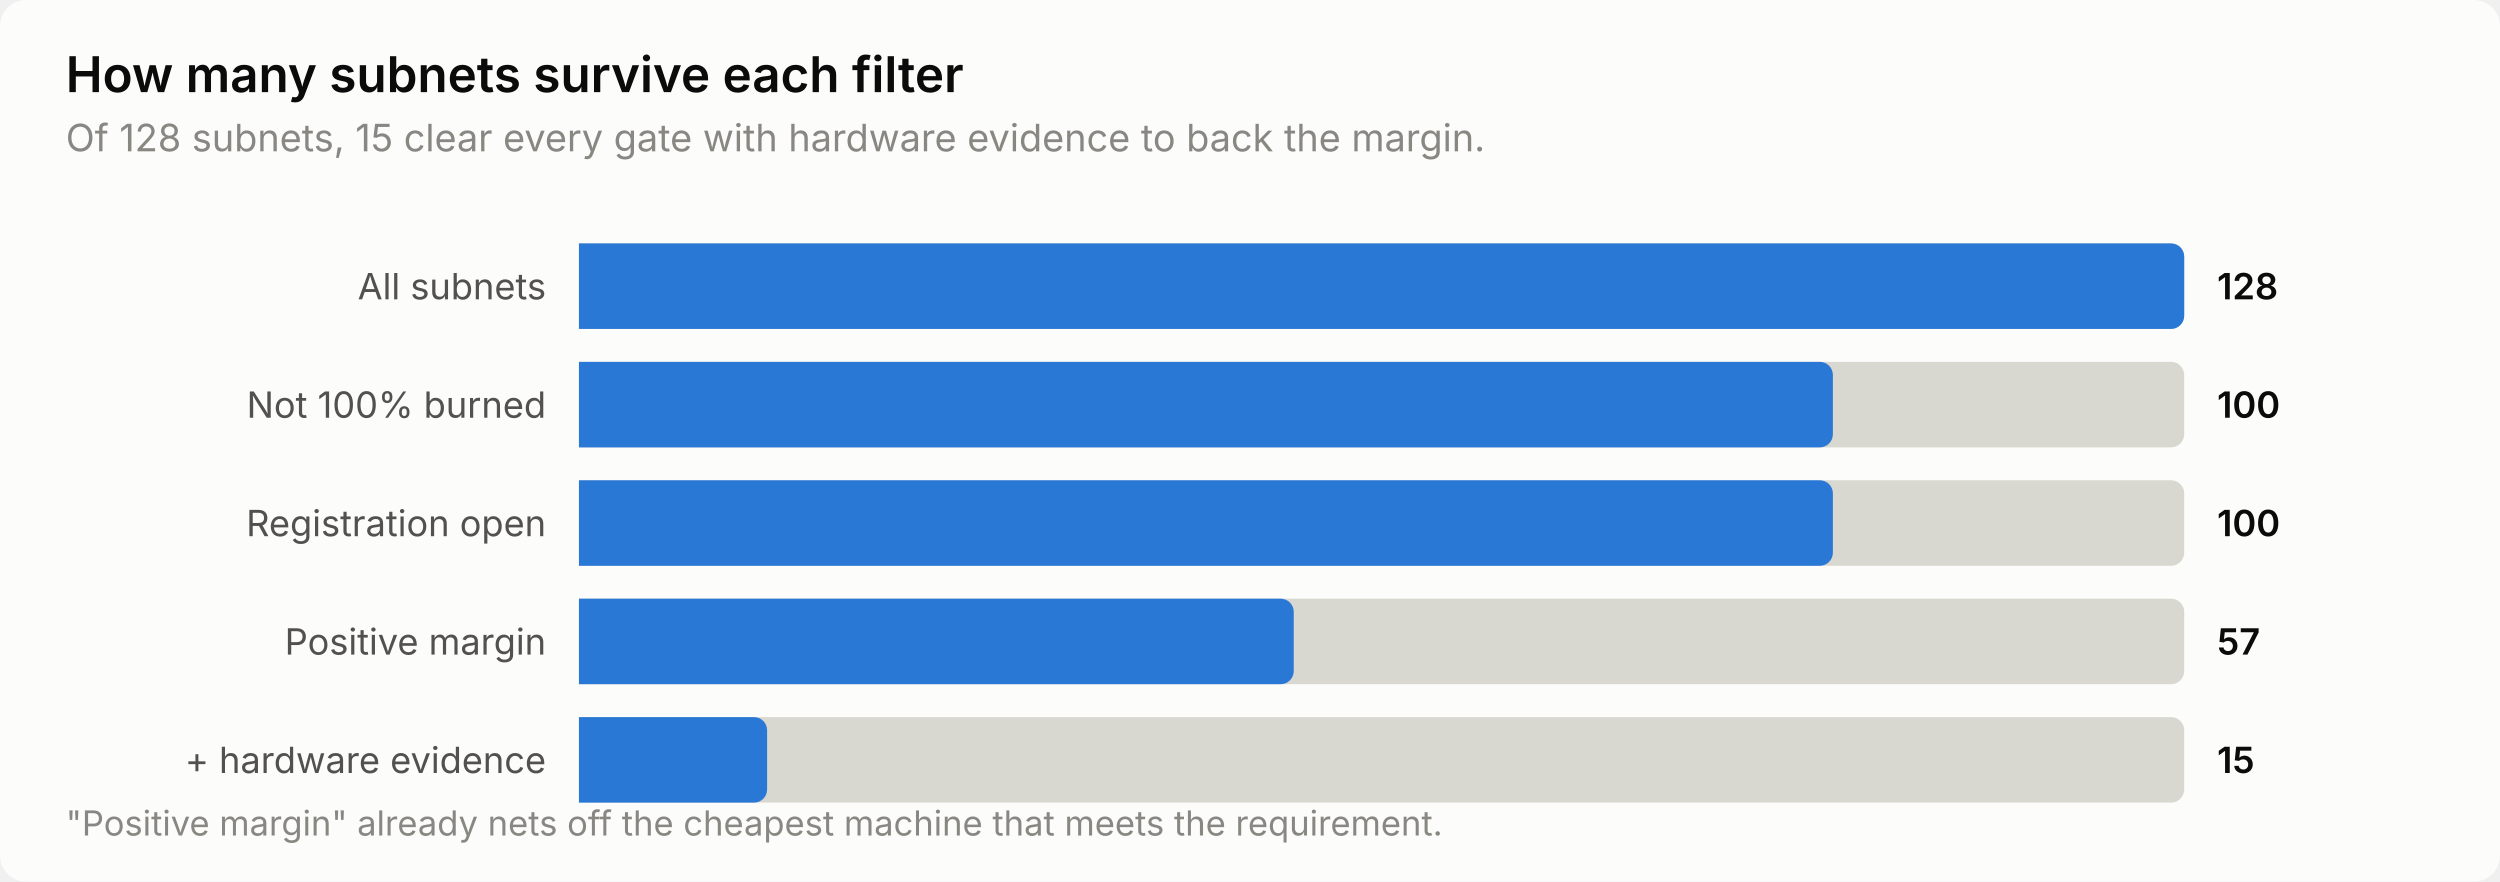
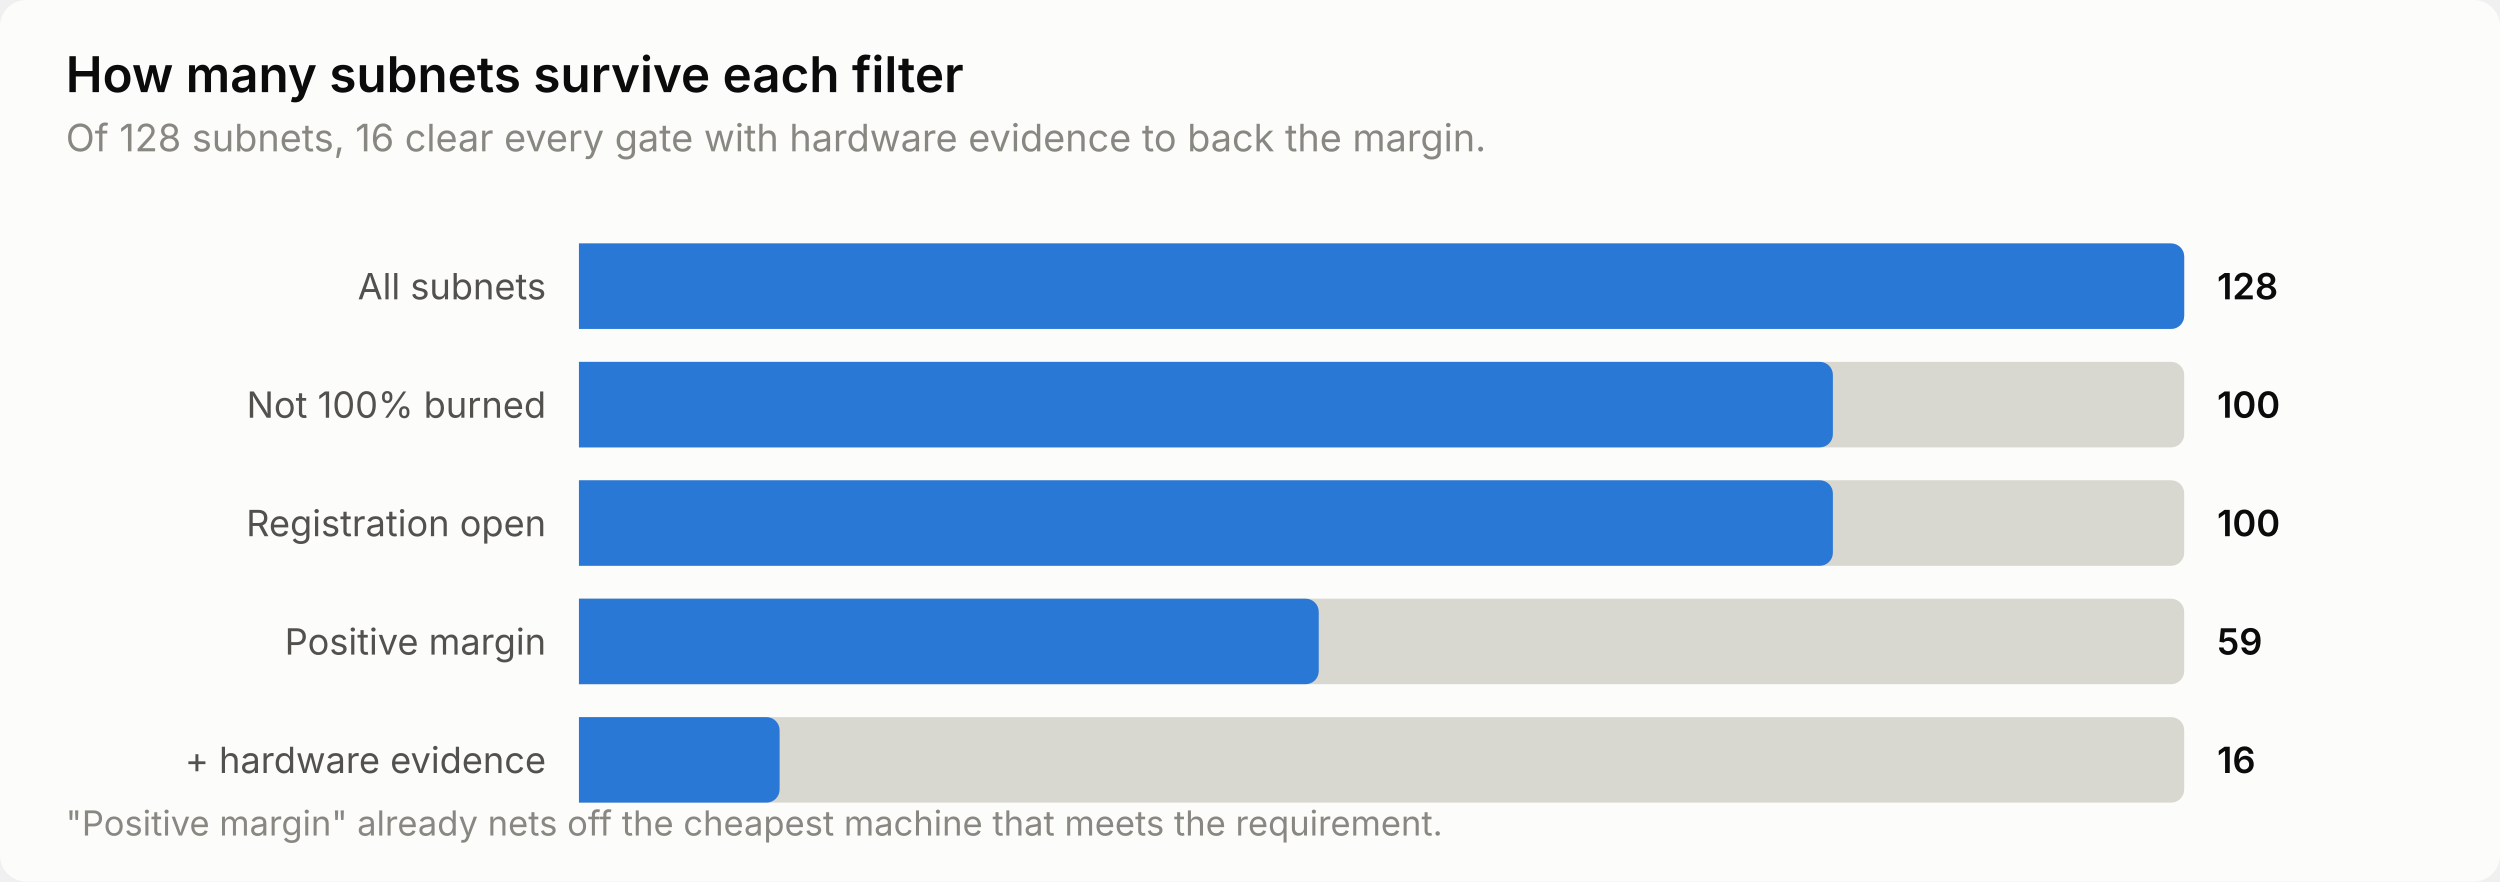
<svg xmlns="http://www.w3.org/2000/svg" width="760" height="268" viewBox="0 0 760 268" role="img" aria-label="How many subnets survive each filter">
  <style>
    text { font-family: system-ui, -apple-system, 'Segoe UI', sans-serif; }
    .t-title { font-size: 15px; font-weight: 600; }
    .t-sub { font-size: 11.5px; }
    .t-lab { font-size: 11px; }
    .t-val { font-size: 11px; font-weight: 600; font-variant-numeric: tabular-nums; }
    .t-tick { font-size: 10.5px; font-variant-numeric: tabular-nums; }

    .surface { fill: #fcfcfb; }
    .ink { fill: #0b0b0b; }
    .ink2 { fill: #52514e; }
    .muted { fill: #898781; }
    .grid { stroke: #e1e0d9; }
    .axis { stroke: #c3c2b7; }
    .accent { fill: #2a78d6; }
    .critical { fill: #d03b3b; }
    .deemph { fill: #d8d7d0; }

    @media (prefers-color-scheme: dark) {
      .surface { fill: #1a1a19; }
      .ink { fill: #ffffff; }
      .ink2 { fill: #c3c2b7; }
      .muted { fill: #898781; }
      .grid { stroke: #2c2c2a; }
      .axis { stroke: #383835; }
      .accent { fill: #3987e5; }
      .deemph { fill: #3a3a37; }
    }
</style>
  <rect class="surface" width="760" height="268" rx="8" />
  <text class="ink t-title" x="20" y="28">How many subnets survive each filter</text>
-   <text class="muted t-sub" x="20" y="46">Of 128 subnets, 15 clear every gate with hardware evidence to back the margin.</text>
+   <text class="muted t-sub" x="20" y="46">Of 128 subnets, 16 clear every gate with hardware evidence to back the margin.</text>
  <text class="ink2 t-lab" x="166" y="91" text-anchor="end">All subnets</text>
  <path class="deemph" d="M176.0,74.0 H660.0 a4.0,4.0 0 0 1 4.0,4.0 V96.0 a4.0,4.0 0 0 1 -4.0,4.0 H176.0 Z" />
  <path class="accent" d="M176.0,74.0 H660.0 a4.0,4.0 0 0 1 4.0,4.0 V96.0 a4.0,4.0 0 0 1 -4.0,4.0 H176.0 Z" />
  <text class="ink t-val" x="674" y="91">128</text>
  <text class="ink2 t-lab" x="166" y="127" text-anchor="end">Not 100% burned</text>
  <path class="deemph" d="M176.0,110.0 H660.0 a4.0,4.0 0 0 1 4.0,4.0 V132.0 a4.0,4.0 0 0 1 -4.0,4.0 H176.0 Z" />
  <path class="accent" d="M176.0,110.0 H553.2 a4.0,4.0 0 0 1 4.0,4.0 V132.0 a4.0,4.0 0 0 1 -4.0,4.0 H176.0 Z" />
  <text class="ink t-val" x="674" y="127">100</text>
  <text class="ink2 t-lab" x="166" y="163" text-anchor="end">Registration open</text>
  <path class="deemph" d="M176.0,146.0 H660.0 a4.0,4.0 0 0 1 4.0,4.0 V168.0 a4.0,4.0 0 0 1 -4.0,4.0 H176.0 Z" />
  <path class="accent" d="M176.0,146.0 H553.2 a4.0,4.0 0 0 1 4.0,4.0 V168.0 a4.0,4.0 0 0 1 -4.0,4.0 H176.0 Z" />
  <text class="ink t-val" x="674" y="163">100</text>
  <text class="ink2 t-lab" x="166" y="199" text-anchor="end">Positive margin</text>
  <path class="deemph" d="M176.0,182.0 H660.0 a4.0,4.0 0 0 1 4.0,4.0 V204.0 a4.0,4.0 0 0 1 -4.0,4.0 H176.0 Z" />
-   <path class="accent" d="M176.0,182.0 H389.3 a4.0,4.0 0 0 1 4.0,4.0 V204.0 a4.0,4.0 0 0 1 -4.0,4.0 H176.0 Z" />
-   <text class="ink t-val" x="674" y="199">57</text>
+   <path class="accent" d="M176.0,182.0 H396.9 a4.0,4.0 0 0 1 4.0,4.0 V204.0 a4.0,4.0 0 0 1 -4.0,4.0 H176.0 Z" />
+   <text class="ink t-val" x="674" y="199">59</text>
  <text class="ink2 t-lab" x="166" y="235" text-anchor="end">+ hardware evidence</text>
  <path class="deemph" d="M176.0,218.0 H660.0 a4.0,4.0 0 0 1 4.0,4.0 V240.0 a4.0,4.0 0 0 1 -4.0,4.0 H176.0 Z" />
-   <path class="accent" d="M176.0,218.0 H229.2 a4.0,4.0 0 0 1 4.0,4.0 V240.0 a4.0,4.0 0 0 1 -4.0,4.0 H176.0 Z" />
-   <text class="ink t-val" x="674" y="235">15</text>
+   <path class="accent" d="M176.0,218.0 H233.0 a4.0,4.0 0 0 1 4.0,4.0 V240.0 a4.0,4.0 0 0 1 -4.0,4.0 H176.0 Z" />
+   <text class="ink t-val" x="674" y="235">16</text>
  <text class="muted t-tick" x="20" y="254">"Positive margin" already nets off the cheapest machine that meets the requirement.</text>
</svg>
